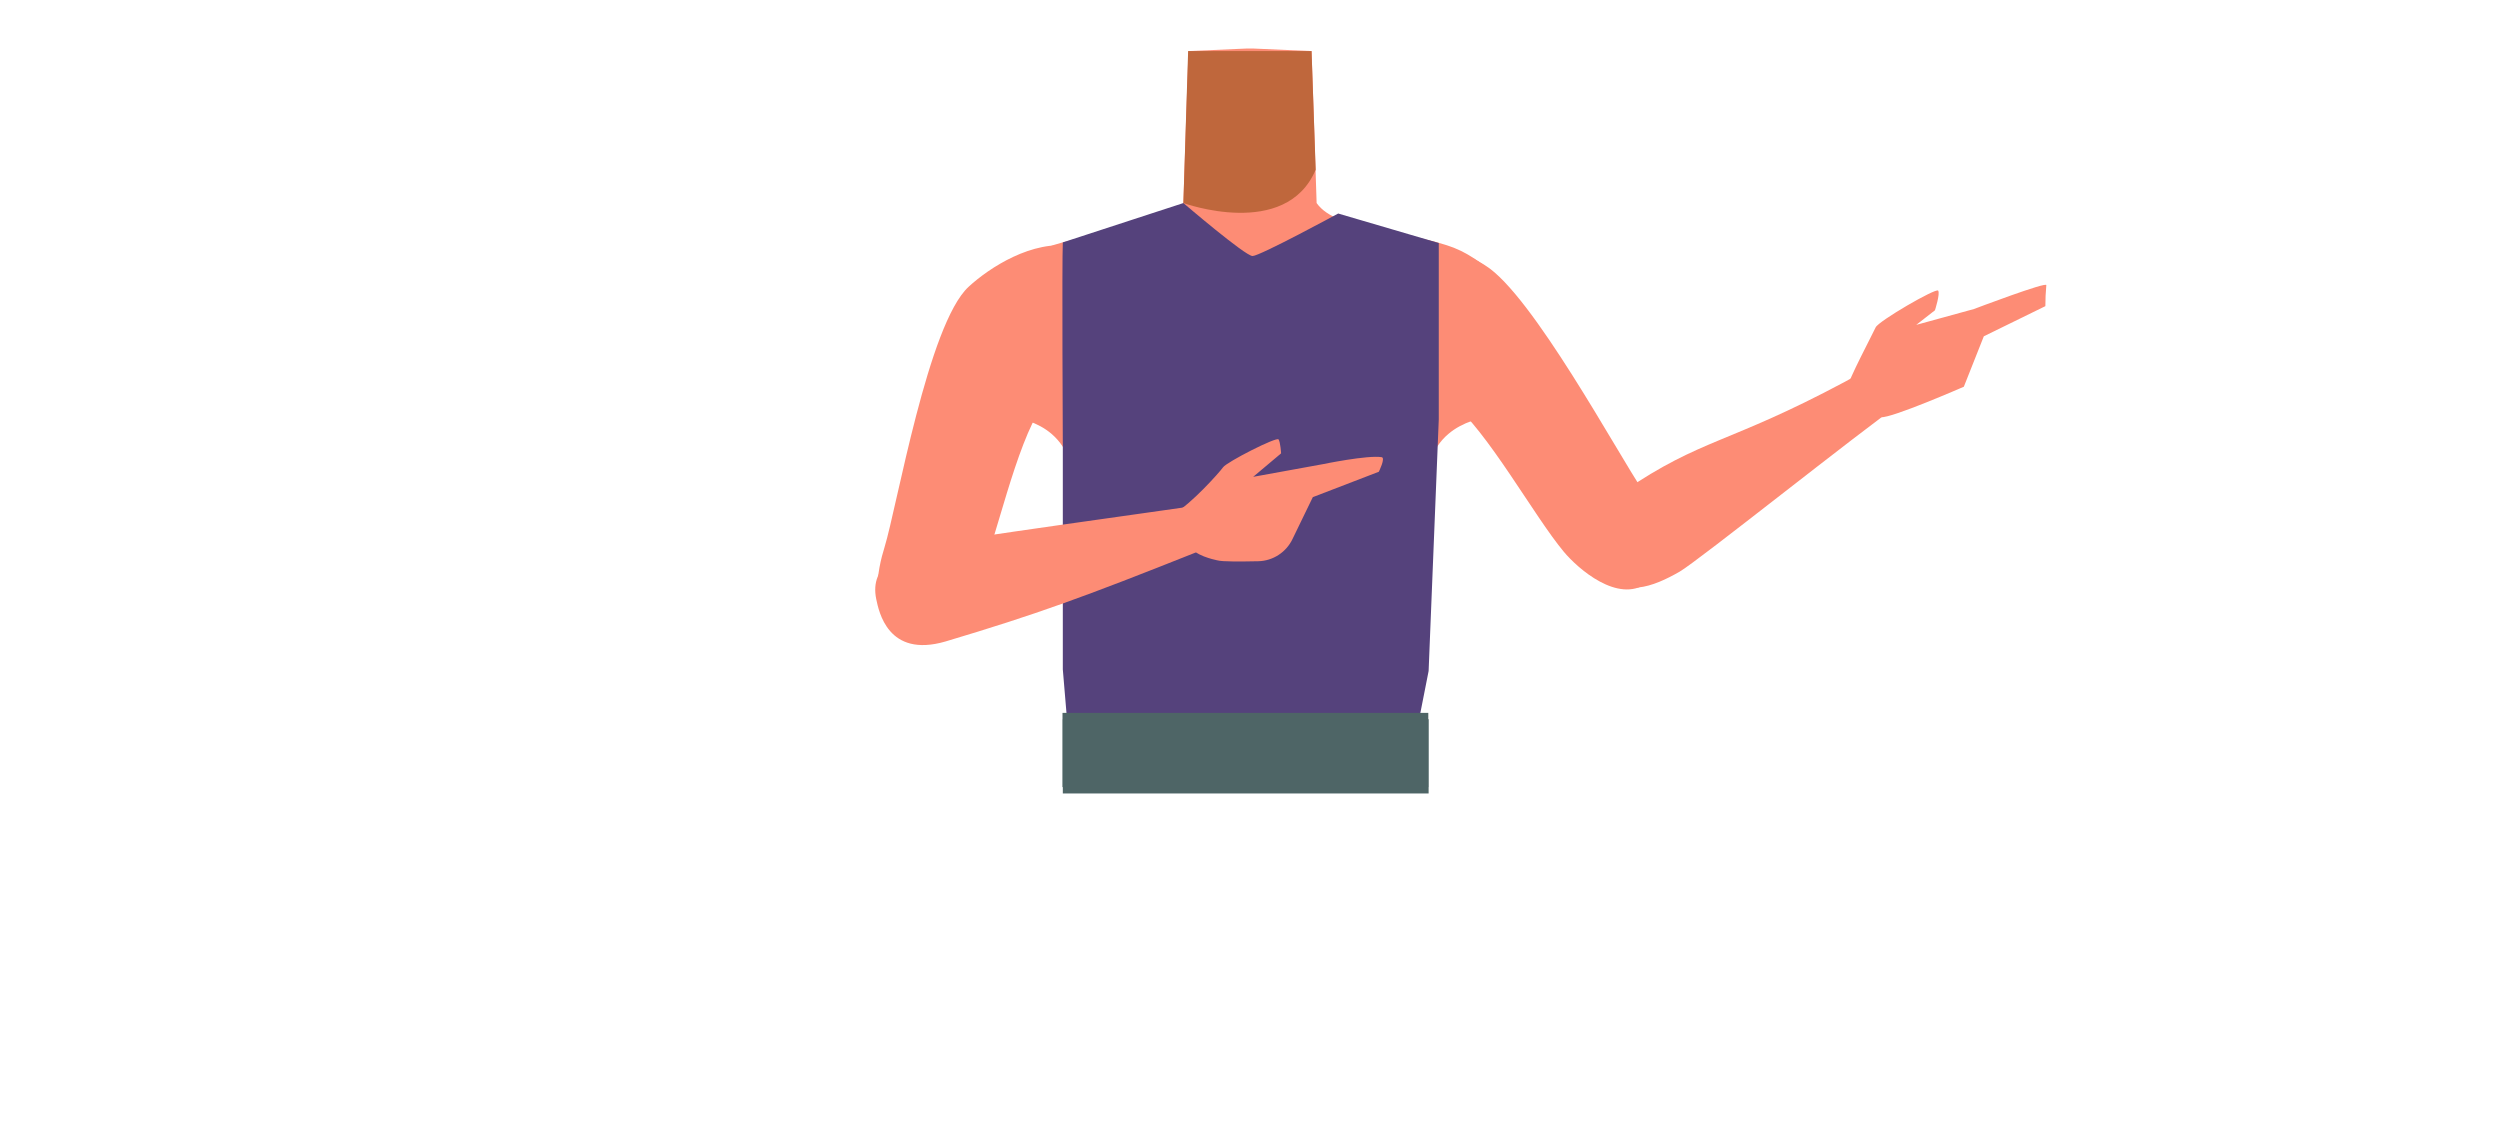
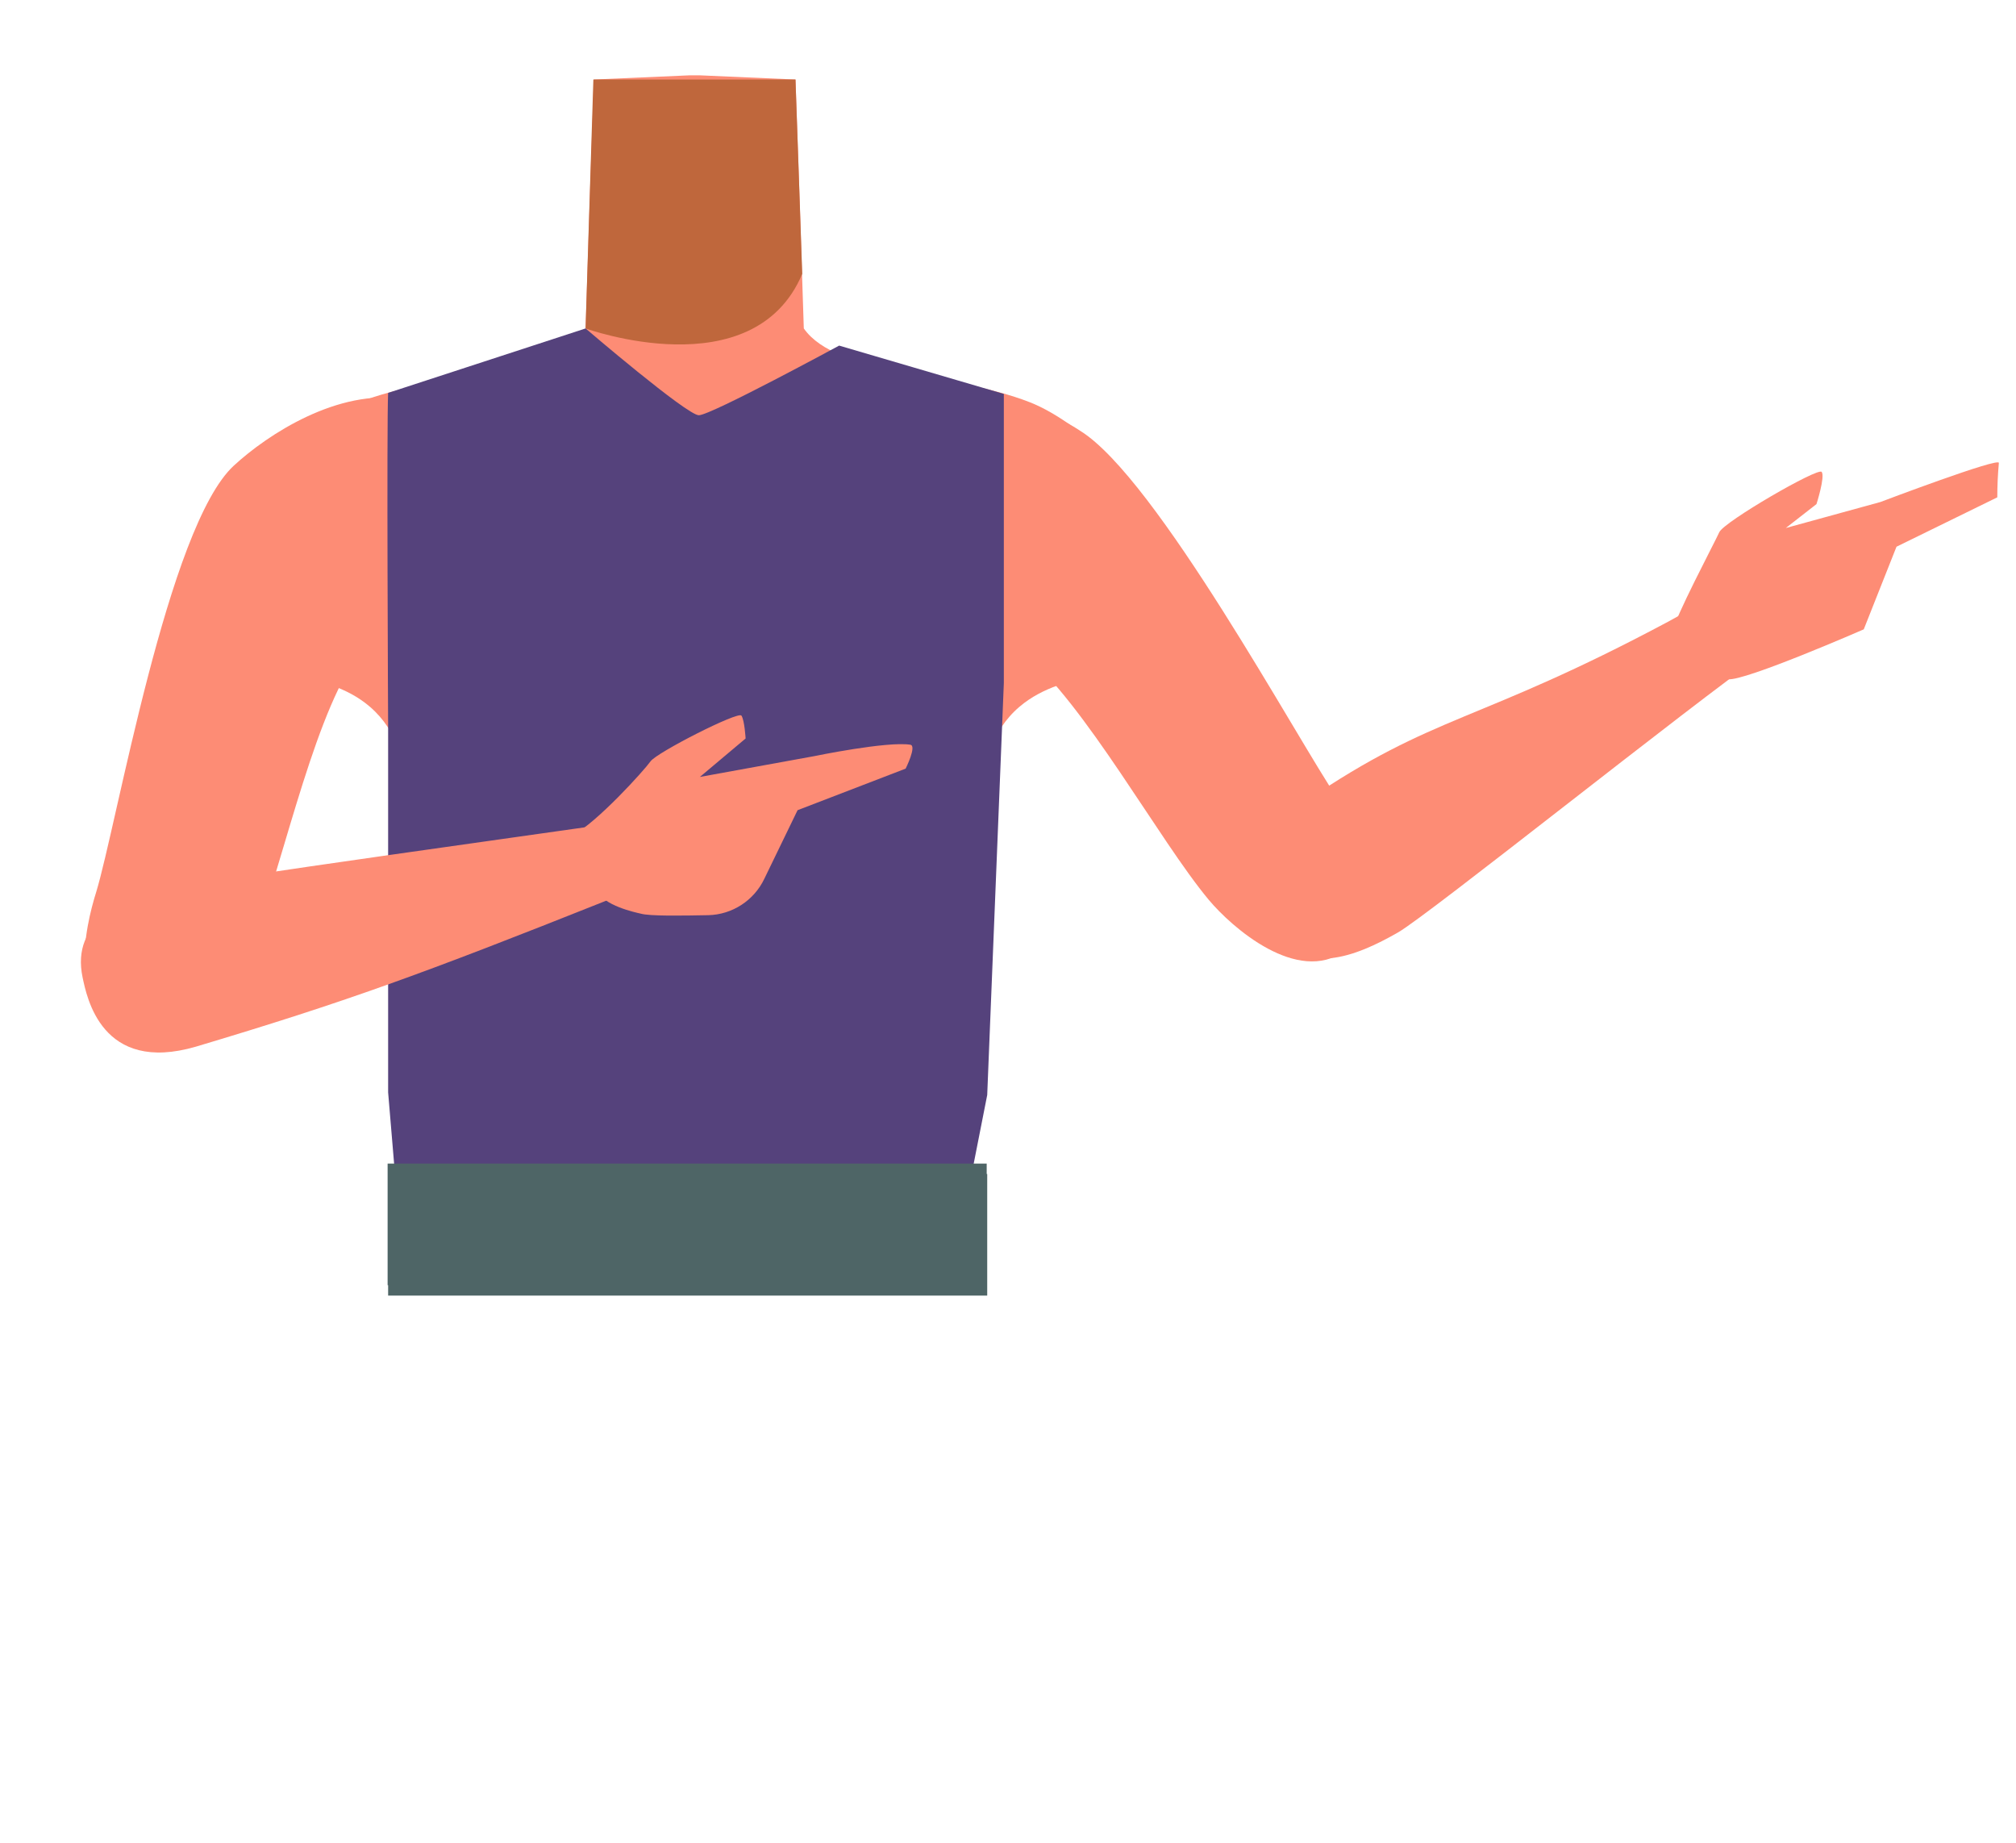
- <svg xmlns="http://www.w3.org/2000/svg" version="1.1" id="Calque_1" x="0px" y="0px" viewBox="0 0 788 354.5" style="enable-background:new 0 0 788 354.5;" xml:space="preserve">
+ <svg xmlns="http://www.w3.org/2000/svg" version="1.1" id="Calque_1" x="0px" y="0px" viewBox="0 0 388 354.5" style="enable-background:new 0 0 388 354.5;" xml:space="preserve">
  <style type="text/css">
	.st0{fill:#FD8C75;}
	.st1{fill:#BF673C;}
	.st2{fill:#4E6566;}
	.st3{fill:#55427C;}
</style>
  <g id="Calque_10">
-     <path class="st0" d="M394,166.3c-5.5-3.6-8-0.6-13.7,2.5c-9.8,5.3-15.8,23.7-26.7,26.2c-3.9,0.9-12.7-15.1-13.7-21.3   c-1.5-9.3,2.5-27.5-8.4-36.9c-9.2-7.9-21.5-3.7-25.5-16.3c-7-22,13.5-38.5,23.4-42.3c15.2-5.9,37.1-5.1,43.6-14.2l0.9-27.7   l0.7-20.2l18.3-0.8h2.2l18.3,0.8l0.7,20.2L415,64c6.4,9.1,28.4,8.3,43.5,14.2c10,3.9,30.5,20.4,23.5,42.3   c-4,12.6-16.2,8.4-25.5,16.3c-10.9,9.3-6.9,27.5-8.4,36.9c-1,6.2-9.9,22.2-13.7,21.3c-10.8-2.5-16.9-20.9-26.7-26.2   C402,165.7,399.5,162.7,394,166.3" />
-     <path class="st1" d="M373,64c0,0,32.3,11.7,41.7-10.5l-1.3-37.4h-38.9L373,64z" />
-     <path class="st0" d="M582.2,122.4c0.3-2.5,8.1-17.2,9-19.2s19-12.5,19.7-11.6s-1,6.2-1,6.2l-5.9,4.6l18.2-5c0,0,23.2-8.8,22.8-7.5   c-0.2,2.2-0.3,4.4-0.3,6.6l-19.4,9.5l-6.3,15.9c0,0-22.9,10-26.1,9.6c-0.9-0.1-5.3,1.7-6.7-1.3   C585.3,128.5,582.2,122.4,582.2,122.4z" />
-     <path class="st0" d="M436.8,249.2c6.5-28,3.5-111.2,1.7-120.5c-7.9-41.4-84.8-40.9-92.7,0.5c-3.7,19.2-4.1,92.2,2.5,120" />
-     <path class="st0" d="M342.3,93c3.2,19.6-8.5,27-13.8,34.9c-8.5,12.7-14.5,42.2-20.2,55.9c-2.7,6.5-11.5,20.7-22.2,17.2l0,0   c-13.5-5.1-9.3-22.1-7.3-28.5c4-13.1,13.8-70.4,26.5-82.1c6.5-6,20.1-14.9,32.8-12.8C346.2,79,340.9,85,342.3,93z" />
-     <path class="st0" d="M433.7,97.1c2.7,19.6,16,23.3,23.5,29.3c11.8,9.6,26.2,36.1,35.7,47.5c4.5,5.4,17.1,16.4,26.2,9.9l0,0   c11.4-8.9,2.4-23.9-1.4-29.4c-7.7-11.3-34.8-61.6-49.5-70.7c0,0-14.5-10-25.9-4.3C435,83.2,432.6,89,433.7,97.1L433.7,97.1z" />
-     <path class="st0" d="M505.1,179.5c5.9,9.5,16.1,5.4,24.3,0.7c5.9-3.4,56.1-43.6,70.8-53.9c8.3-5.8,6.4-7.8,3.4-13   c-2.7-4.8-18.5,5.2-22.2,7.1c-36.9,19.7-44.9,17.6-69.7,34.5C496.2,165.7,503.1,176.2,505.1,179.5z" />
-     <rect x="335" y="226.7" class="st2" width="115.3" height="23.4" />
-     <path class="st3" d="M335,76.4c-0.3,5.8,0,64.5,0,64.5V211l2.3,27.4H445l5.3-26.9l3.2-79.3V76.6l-31.7-9.3c0,0-24.7,13.4-27,13.4   S373,64,373,64L335,76.4z" />
-     <path class="st0" d="M276.2,188.9c-2.3-11,7.9-15,17.2-17.2c6.6-1.6,72.1-10.6,89.9-13.2c10-1.5,15.4-2.6,16.8,3.3   c1.3,5.3-19.3,10.8-23.1,12.3c-35.4,14.1-50.2,19.5-79,28.1C279.8,207.5,277,192.6,276.2,188.9z" />
-     <path class="st0" d="M370.4,161.6c4.8-2.5,13.9-12.6,15.1-14.3s16.9-9.7,17.5-8.8s0.8,4.4,0.8,4.4l-8.8,7.4l22-4   c0,0,14-2.9,18.5-2.2c1.3,0.2-0.9,4.6-0.9,4.6l-20.8,8l-6.4,13.2c-2,4.2-6.2,6.9-10.8,7c-5.2,0.1-11.3,0.2-13-0.3   c-0.9-0.2-7.4-1.6-8.2-4.4C375,170.3,370.4,161.6,370.4,161.6z" />
-     <rect x="334.9" y="224.7" class="st2" width="115.3" height="23.4" />
+     <path class="st0" d="M133.7,165.5c-5.5-3.6-8-0.6-13.7,2.5c-9.8,5.3-15.8,23.7-26.7,26.2c-3.9,0.9-12.7-15.1-13.7-21.3   c-1.5-9.3,2.5-27.5-8.4-36.9c-9.2-7.9-21.5-3.7-25.5-16.3c-7-22,13.5-38.5,23.4-42.3c15.2-5.9,37.1-5.1,43.6-14.2l0.9-27.7   l0.7-20.2l18.3-0.8h2.2l18.3,0.8l0.7,20.2l0.9,27.7c6.4,9.1,28.4,8.3,43.5,14.2c10,3.9,30.5,20.4,23.5,42.3   c-4,12.6-16.2,8.4-25.5,16.3c-10.9,9.3-6.9,27.5-8.4,36.9c-1,6.2-9.9,22.2-13.7,21.3c-10.8-2.5-16.9-20.9-26.7-26.2   C141.7,164.9,139.2,161.9,133.7,165.5" />
+     <path class="st1" d="M112.7,63.2c0,0,32.3,11.7,41.7-10.5l-1.3-37.4h-38.9L112.7,63.2z" />
+     <path class="st0" d="M321.9,121.6c0.3-2.5,8.1-17.2,9-19.2s19-12.5,19.7-11.6s-1,6.2-1,6.2l-5.9,4.6l18.2-5c0,0,23.2-8.8,22.8-7.5   c-0.2,2.2-0.3,4.4-0.3,6.6l-19.4,9.5l-6.3,15.9c0,0-22.9,10-26.1,9.6c-0.9-0.1-5.3,1.7-6.7-1.3C325,127.7,321.9,121.6,321.9,121.6z   " />
+     <path class="st0" d="M176.5,248.4c6.5-28,3.5-111.2,1.7-120.5c-7.9-41.4-84.8-40.9-92.7,0.5c-3.7,19.2-4.1,92.2,2.5,120" />
+     <path class="st0" d="M82,92.2c3.2,19.6-8.5,27-13.8,34.9C59.7,139.8,53.7,169.3,48,183c-2.7,6.5-11.5,20.7-22.2,17.2l0,0   c-13.5-5.1-9.3-22.1-7.3-28.5c4-13.1,13.8-70.4,26.5-82.1c6.5-6,20.1-14.9,32.8-12.8C85.9,78.2,80.6,84.2,82,92.2z" />
+     <path class="st0" d="M173.4,96.3c2.7,19.6,16,23.3,23.5,29.3c11.8,9.6,26.2,36.1,35.7,47.5c4.5,5.4,17.1,16.4,26.2,9.9l0,0   c11.4-8.9,2.4-23.9-1.4-29.4c-7.7-11.3-34.8-61.6-49.5-70.7c0,0-14.5-10-25.9-4.3C174.7,82.4,172.3,88.2,173.4,96.3L173.4,96.3z" />
+     <path class="st0" d="M244.8,178.7c5.9,9.5,16.1,5.4,24.3,0.7c5.9-3.4,56.1-43.6,70.8-53.9c8.3-5.8,6.4-7.8,3.4-13   c-2.7-4.8-18.5,5.2-22.2,7.1c-36.9,19.7-44.9,17.6-69.7,34.5C235.9,164.9,242.8,175.4,244.8,178.7z" />
+     <rect x="74.7" y="225.9" class="st2" width="115.3" height="23.4" />
+     <path class="st3" d="M74.7,75.6c-0.3,5.8,0,64.5,0,64.5v70.1l2.3,27.4h107.7l5.3-26.9l3.2-79.3V75.8l-31.7-9.3   c0,0-24.7,13.4-27,13.4s-21.8-16.7-21.8-16.7L74.7,75.6z" />
+     <path class="st0" d="M15.9,188.1c-2.3-11,7.9-15,17.2-17.2c6.6-1.6,72.1-10.6,89.9-13.2c10-1.5,15.4-2.6,16.8,3.3   c1.3,5.3-19.3,10.8-23.1,12.3c-35.4,14.1-50.2,19.5-79,28.1C19.5,206.7,16.7,191.8,15.9,188.1z" />
+     <path class="st0" d="M110.1,160.8c4.8-2.5,13.9-12.6,15.1-14.3s16.9-9.7,17.5-8.8s0.8,4.4,0.8,4.4l-8.8,7.4l22-4   c0,0,14-2.9,18.5-2.2c1.3,0.2-0.9,4.6-0.9,4.6l-20.8,8l-6.4,13.2c-2,4.2-6.2,6.9-10.8,7c-5.2,0.1-11.3,0.2-13-0.3   c-0.9-0.2-7.4-1.6-8.2-4.4C114.7,169.5,110.1,160.8,110.1,160.8z" />
+     <rect x="74.6" y="223.9" class="st2" width="115.3" height="23.4" />
  </g>
</svg>
